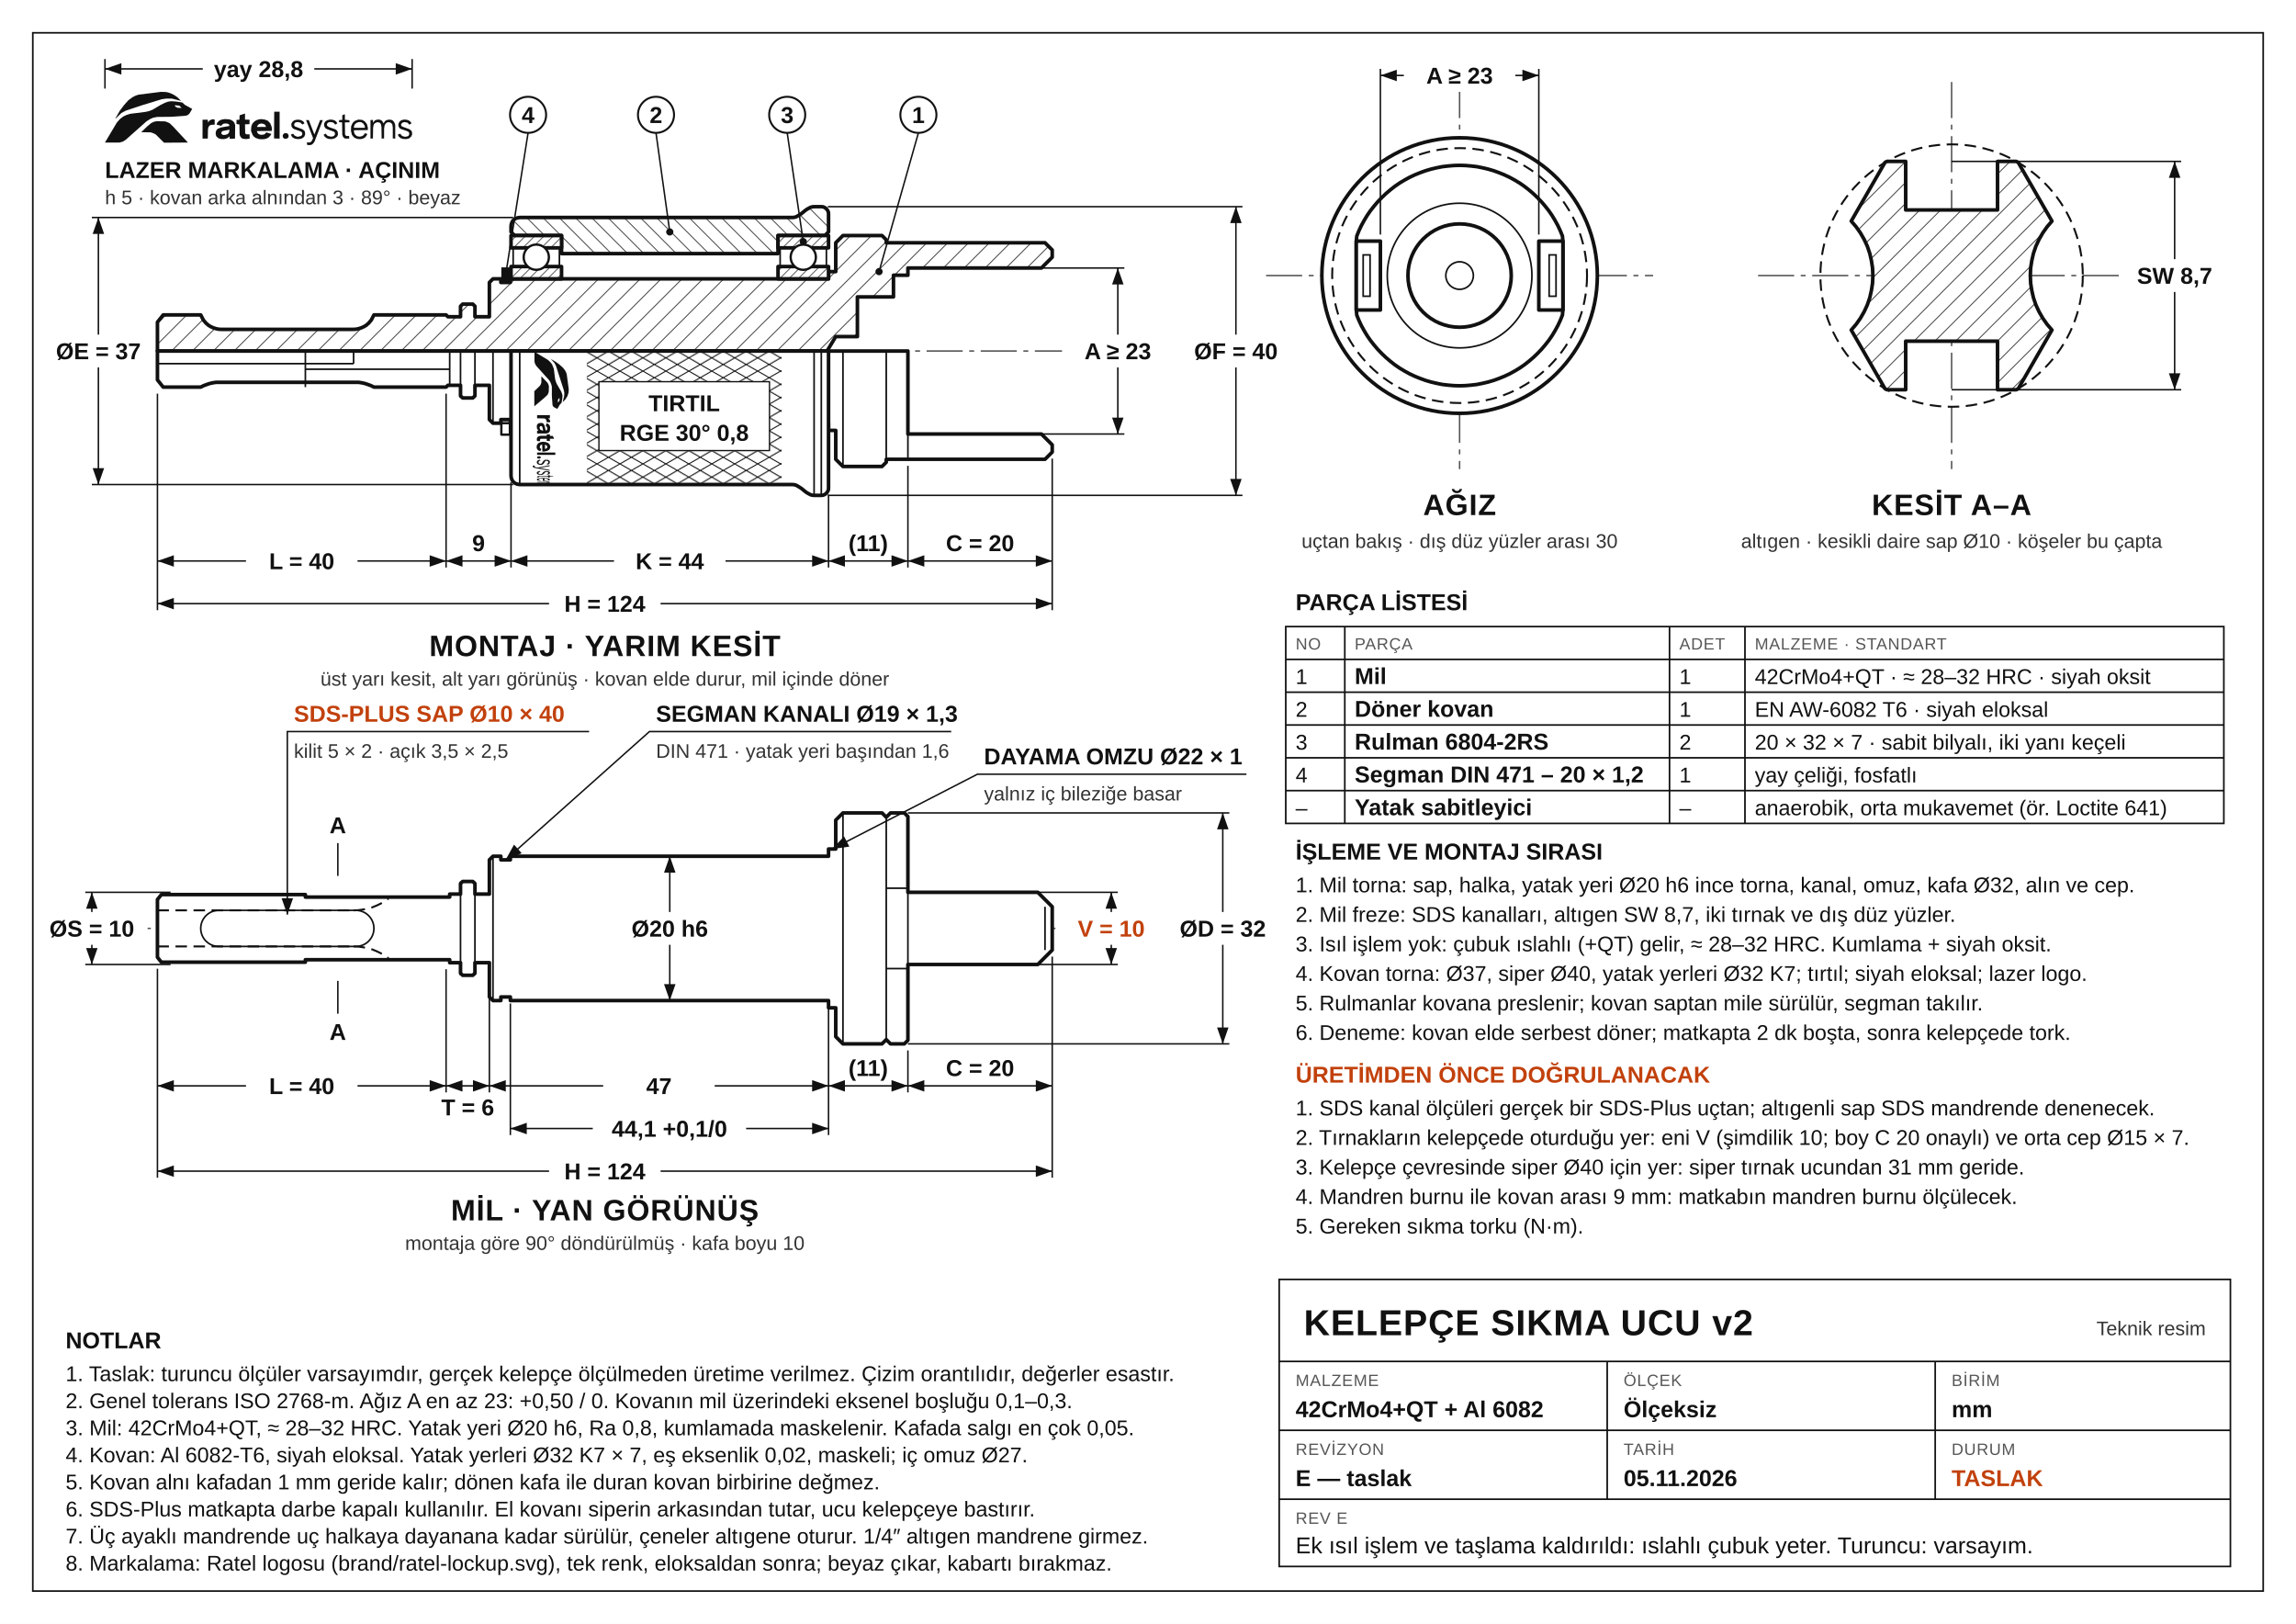
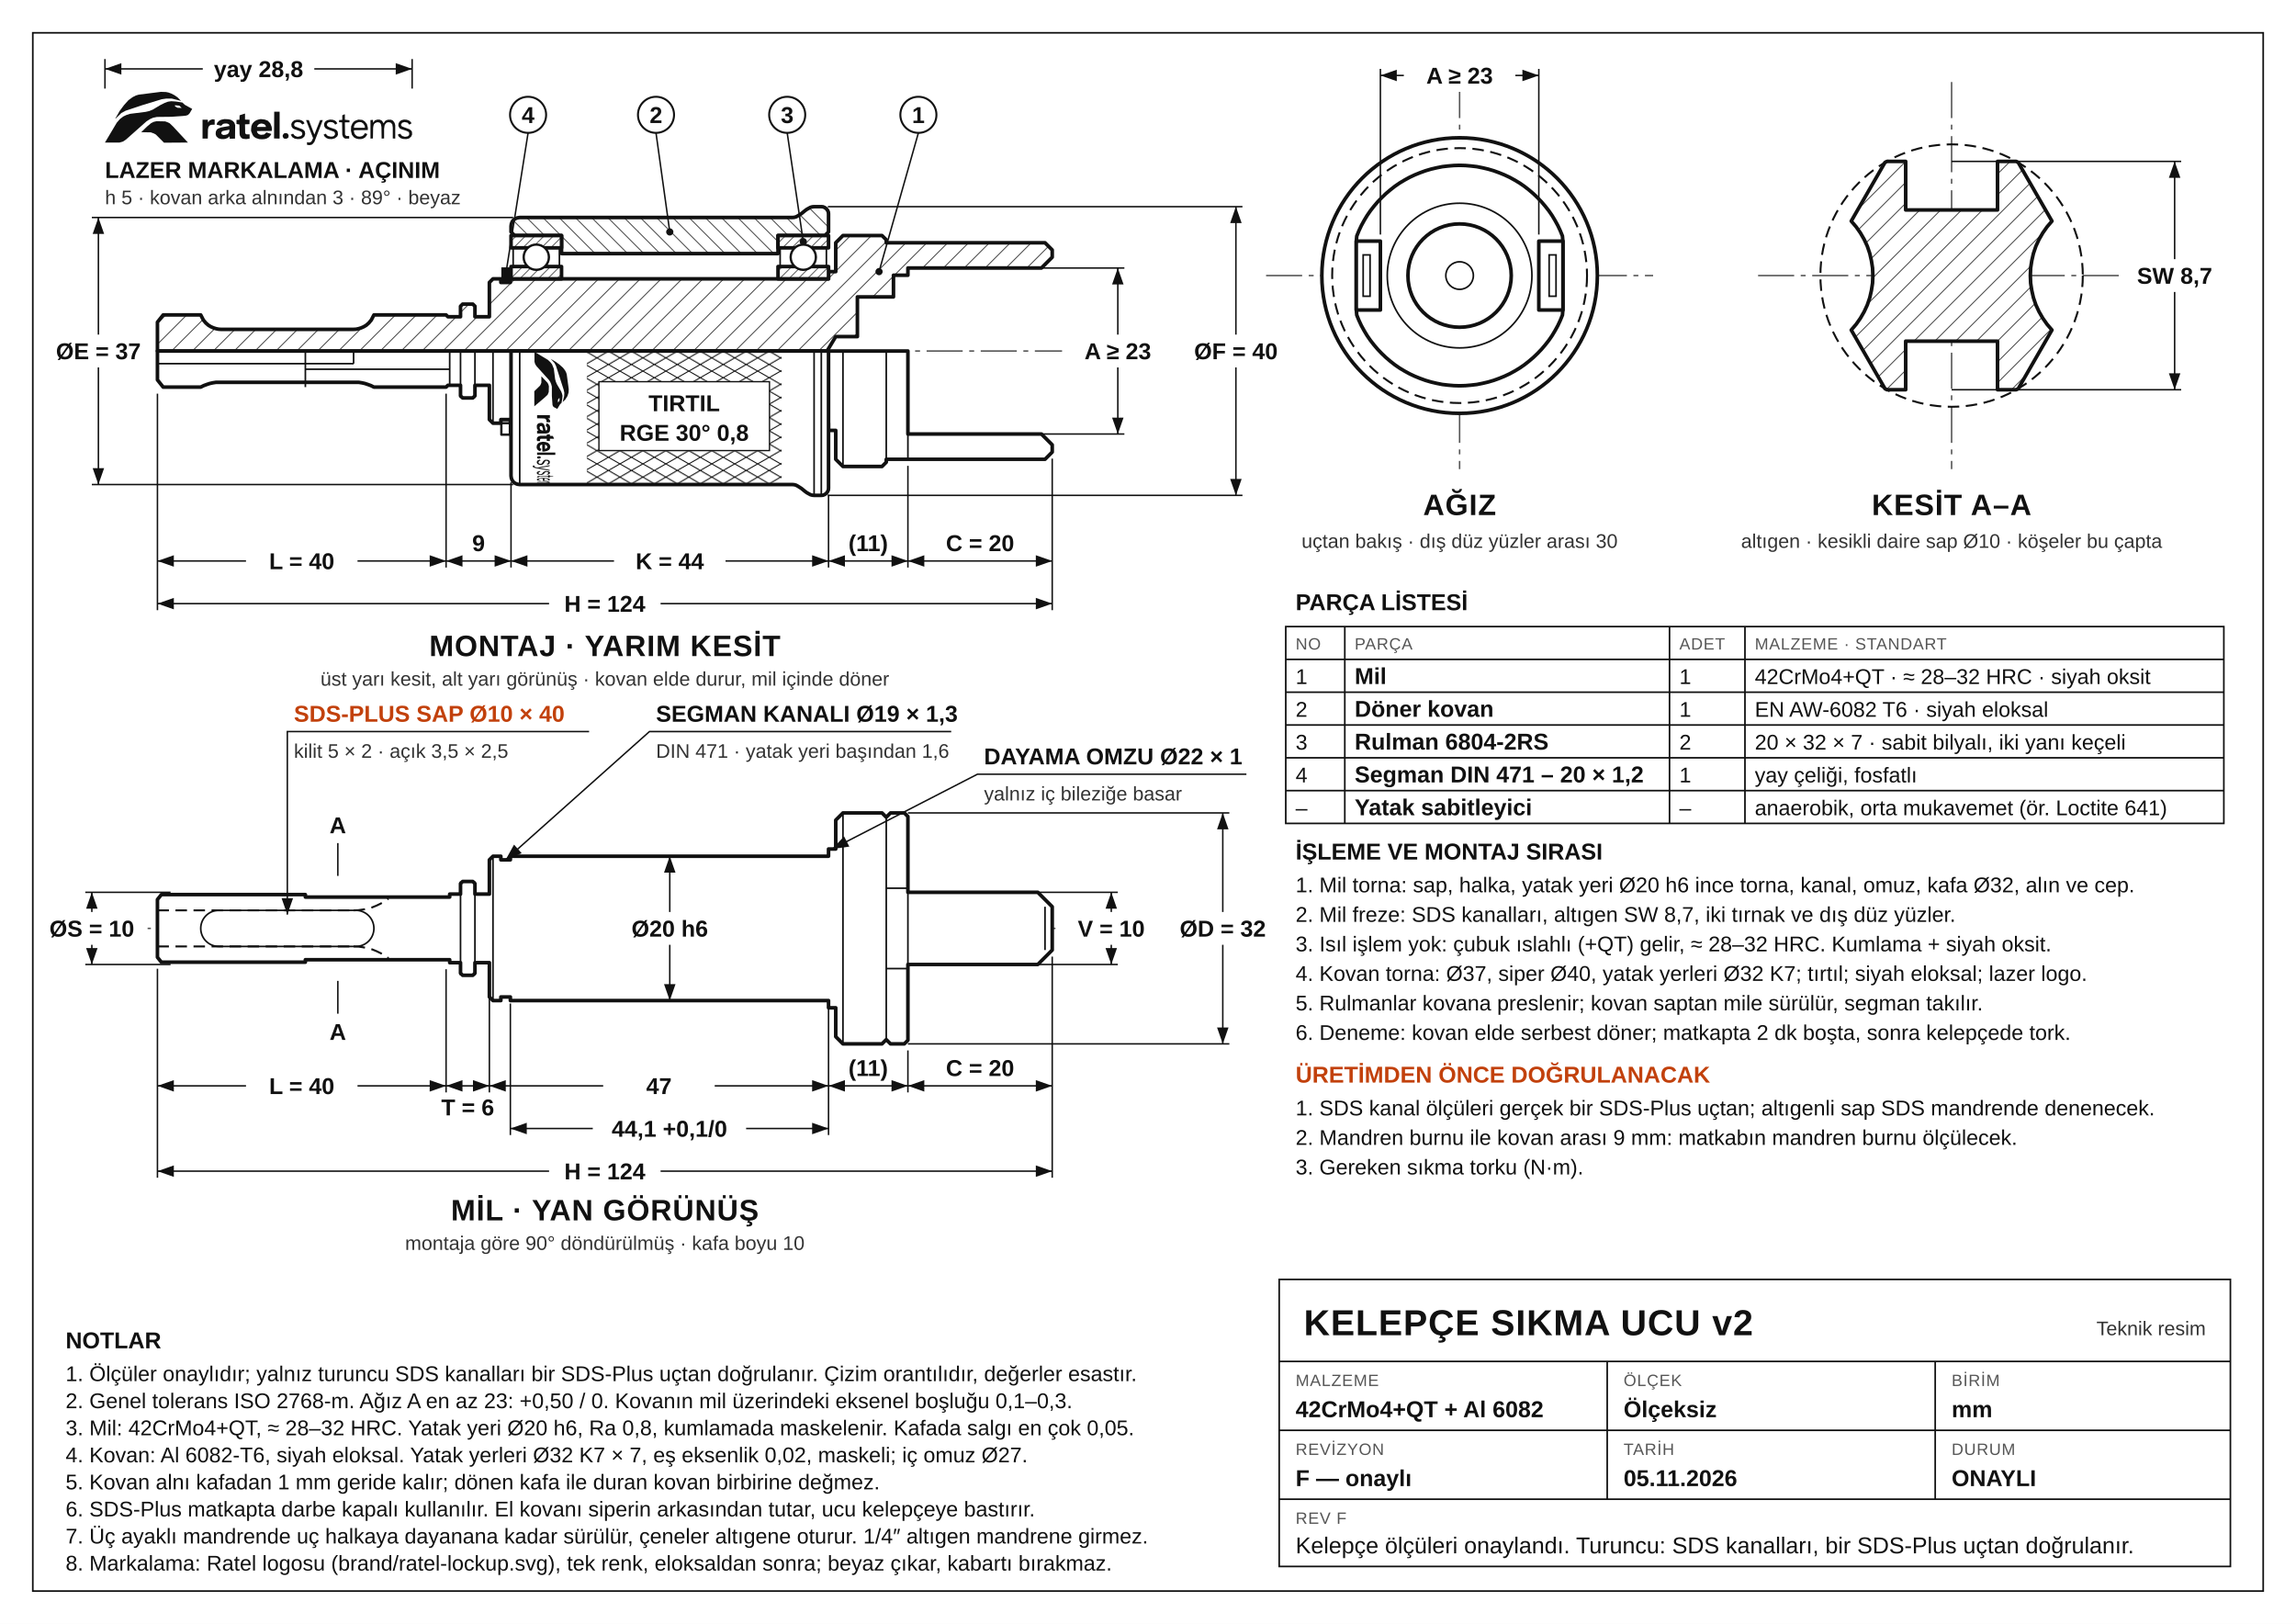
<svg xmlns="http://www.w3.org/2000/svg" viewBox="0 0 1400 990" width="1400" height="990" font-family="Arial, Helvetica, sans-serif">
  <defs>
    <marker id="arr" viewBox="0 0 10 10" refX="10" refY="5" markerWidth="10" markerHeight="10" markerUnits="userSpaceOnUse" orient="auto-start-reverse">
      <path d="M0,1.5 L10,5 L0,8.5 z" fill="#111" />
    </marker>
    <pattern id="h1" width="9" height="9" patternUnits="userSpaceOnUse" patternTransform="rotate(45)">
      <rect width="9" height="9" fill="#fff" />
      <line x1="0" y1="0" x2="0" y2="9" stroke="#111" stroke-width=".8" />
    </pattern>
    <pattern id="h2" width="7" height="7" patternUnits="userSpaceOnUse" patternTransform="rotate(-45)">
      <rect width="7" height="7" fill="#fff" />
      <line x1="0" y1="0" x2="0" y2="7" stroke="#111" stroke-width=".8" />
    </pattern>
    <pattern id="h3" width="4" height="4" patternUnits="userSpaceOnUse" patternTransform="rotate(45)">
      <rect width="4" height="4" fill="#fff" />
      <line x1="0" y1="0" x2="0" y2="4" stroke="#111" stroke-width=".7" />
    </pattern>
    <pattern id="kn" width="14" height="8.08" patternUnits="userSpaceOnUse">
      <path d="M0 0 L14 8.08 M0 8.08 L14 0" stroke="#111" stroke-width=".6" fill="none" />
    </pattern>
    <style>
      .vis{stroke:#111;stroke-width:2.2;stroke-linejoin:round}
      polygon.vis:not([fill]){fill:#fff}
      .thin{fill:none;stroke:#111;stroke-width:1}
      .hid{fill:none;stroke:#111;stroke-width:1.2;stroke-dasharray:7 4}
      .ctr{fill:none;stroke:#555;stroke-width:0.9;stroke-dasharray:22 4 3 4}
      .dim{fill:none;stroke:#111;stroke-width:0.9}
      .dima{fill:none;stroke:#111;stroke-width:0.9;marker-start:url(#arr);marker-end:url(#arr)}
      .lead{fill:none;stroke:#111;stroke-width:0.9;marker-start:url(#arr)}
      .grid{fill:none;stroke:#111;stroke-width:1}
      .t{font-size:14px;fill:#111}
      .tb{font-size:14px;font-weight:700;fill:#111}
      .ts{font-size:12px;fill:#333}
      .tn{font-size:13px;fill:#111}
      .tl{font-size:10px;fill:#555;letter-spacing:.4px}
      .h{font-size:18px;font-weight:700;fill:#111;letter-spacing:.5px}
      .q{fill:#c2410c}
      .bal{fill:#fff;stroke:#111;stroke-width:1.2}
      .mark{fill:#111;stroke:none}
    </style>
  </defs>
  <rect x="0" y="0" width="1400" height="990" fill="#fff" />
  <rect x="20" y="20" width="1360" height="950" class="grid" stroke-width="1.6" />
  <g>
    <line class="ctr" x1="70" y1="214" x2="663.6" y2="214" />
    <polygon class="vis" fill="url(#h1)" points="96.0,214.0 96.0,196.4 99.5,192.0 122.4,192.0 124.0,195.1 125.5,196.9 127.1,198.3 128.6,199.2 130.2,199.9 131.8,200.4 133.3,200.7 134.9,200.8 215.5,200.8 217.1,200.7 218.6,200.4 220.2,199.9 221.8,199.2 223.3,198.3 224.9,196.9 226.4,195.1 228.0,192.0 272.0,192.0 273.1,193.1 280.8,193.1 280.8,186.7 282.1,185.4 288.3,185.4 289.6,186.7 289.6,193.1 298.4,193.1 298.4,172.2 300.6,170.0 305.4,170.0 305.4,172.2 311.2,172.2 311.2,170.0 505.2,170.0 505.2,165.6 509.6,165.6 509.6,148.0 514.0,143.6 537.8,143.6 540.4,146.2 540.4,148.0 637.2,148.0 641.6,152.4 641.6,156.8 635.0,163.4 553.6,163.4 553.6,167.8 544.8,167.8 544.8,181.0 522.8,181.0 522.8,205.2 509.6,205.2 504.3,214.0" />
    <polygon class="vis" fill="url(#h2)" points="311.6,141.4 311.6,137.9 311.8,136.5 312.3,135.2 313.1,134.1 314.2,133.3 315.5,132.8 316.9,132.6 483.2,132.6 484.3,132.5 485.4,132.2 486.5,131.6 487.6,130.9 488.7,130.2 489.8,129.3 490.9,128.4 492.0,127.6 493.1,127.0 494.2,126.4 495.3,126.1 496.4,126.0 500.8,126.0 501.9,126.1 503.0,126.6 503.9,127.3 504.6,128.2 505.1,129.3 505.2,130.4 505.2,141.4 503.0,143.6 474.4,143.6 474.4,154.6 342.4,154.6 342.4,143.6 313.8,143.6" />
    <polygon class="vis" fill="url(#h3)" points="311.6,170.0 311.6,162.5 342.4,162.5 342.4,170.0" />
    <polygon class="vis" fill="url(#h3)" points="311.6,151.1 311.6,143.6 342.4,143.6 342.4,151.1" />
    <circle class="vis" style="fill:#fff;stroke-width:1.4" cx="327" cy="156.8" r="7.7" />
    <line class="thin" x1="312.9" y1="162.5" x2="312.9" y2="151.1" />
    <line class="thin" x1="341.1" y1="162.5" x2="341.1" y2="151.1" />
    <polygon class="vis" fill="url(#h3)" points="474.4,170.0 474.4,162.5 505.2,162.5 505.2,170.0" />
    <polygon class="vis" fill="url(#h3)" points="474.4,151.1 474.4,143.6 505.2,143.6 505.2,151.1" />
    <circle class="vis" style="fill:#fff;stroke-width:1.4" cx="489.8" cy="156.8" r="7.7" />
    <line class="thin" x1="475.7" y1="162.5" x2="475.7" y2="151.1" />
    <line class="thin" x1="503.9" y1="162.5" x2="503.9" y2="151.1" />
    <polygon fill="#111" points="305.7,172.2 305.7,163.0 310.9,163.0 310.9,172.2" />
    <polygon class="vis" points="96.0,214.0 96.0,231.6 99.5,236.0 122.4,236.0 124.2,235.1 126.1,234.4 127.9,233.8 129.7,233.4 131.6,233.1 133.4,233.1 217.0,233.1 218.8,233.1 220.7,233.4 222.5,233.8 224.3,234.4 226.2,235.1 228.0,236.0 272.0,236.0 273.1,234.9 280.8,234.9 280.8,241.3 282.1,242.6 288.3,242.6 289.6,241.3 289.6,234.9 298.4,234.9 298.4,255.8 300.6,258.0 305.4,258.0 305.4,255.8 311.2,255.8 311.2,258.0 505.2,258.0 505.2,262.4 509.6,262.4 509.6,280.0 514.0,284.4 537.8,284.4 540.4,281.8 540.4,280.0 637.2,280.0 641.6,275.6 641.6,271.2 635.0,264.6 553.6,264.6 553.6,214.0" />
    <line class="thin" x1="96" y1="221.7" x2="215.6" y2="221.7" />
    <line class="thin" x1="215.6" y1="214" x2="215.6" y2="221.7" />
    <line class="thin" x1="186.2" y1="225.1" x2="274.2" y2="225.1" />
    <line class="thin" x1="186.2" y1="214" x2="186.2" y2="236" />
    <line class="thin" x1="274.2" y1="214" x2="274.2" y2="234.9" />
    <line class="thin" x1="280.8" y1="214" x2="280.8" y2="242.6" />
    <line class="thin" x1="289.6" y1="214" x2="289.6" y2="242.6" />
    <line class="thin" x1="300.6" y1="214" x2="300.6" y2="258" />
    <line class="thin" x1="514" y1="214" x2="514" y2="284.4" />
    <line class="thin" x1="540.4" y1="214" x2="540.4" y2="281.8" />
    <line class="thin" x1="553.6" y1="264.6" x2="553.6" y2="280" />
    <polygon class="vis" points="311.6,214.0 311.6,290.1 311.8,291.5 312.3,292.8 313.1,293.9 314.2,294.7 315.5,295.2 316.9,295.4 483.2,295.4 484.3,295.5 485.4,295.8 486.5,296.4 487.6,297.1 488.7,297.8 489.8,298.7 490.9,299.6 492.0,300.4 493.1,301.0 494.2,301.6 495.3,301.9 496.4,302.0 500.8,302.0 501.9,301.9 503.0,301.4 503.9,300.7 504.6,299.8 505.1,298.7 505.2,297.6 505.2,214.0" />
    <rect x="357.8" y="214" width="118.8" height="81.4" fill="url(#kn)" />
    <path class="mark" fill-rule="evenodd" d="M343.0 241.3 342.7 240.0 342.2 238.7 339.5 234.1 338.9 232.6 338.5 231.2 337.7 224.8 336.6 222.1 335.5 220.7 334.1 219.4 325.9 214.5 325.9 220.5 326.3 221.9 327.1 223.2 334.6 231.5 335.5 232.8 336.1 234.2 336.5 235.7 336.5 241.4 336.8 245.5 336.9 246.9 337.2 247.7 337.9 248.3 339.8 249.3 341.5 246.5 342.4 245.6 342.8 243.3 343.0 241.3ZM341.2 242.8 341.1 242.7 340.7 243.0 340.2 243.7 340.2 245.4 341.1 244.4 341.2 242.8ZM334.7 235.5 334.4 234.4 333.9 233.4 330.1 229.4 330.1 233.3 329.6 234.6 329.2 235.2 325.8 238.5 325.8 247.7 331.5 242.9 333.9 240.7 334.6 239.0 334.7 235.5Z" />
    <path class="mark" fill-rule="evenodd" d="M346.8 237.3 345.6 228.4 345.3 227.3 344.6 225.9 343.3 224.2 341.3 222.4 338.9 220.6 335.8 218.8 338.1 221.3 339.0 223.0 343.7 237.6 344.1 239.4 344.0 241.5 343.1 245.1 344.6 243.7 346.0 241.5 346.7 239.3 346.8 237.3Z" />
    <path class="mark" fill-rule="evenodd" d="M338.6 275.9 327.5 275.9 327.5 277.3 338.6 277.3 338.6 275.9ZM337.8 267.3 337.1 265.8 335.3 265.7 335.3 264.8 333.5 264.8 333.3 265.7 329.5 265.7 328.2 266.1 327.5 266.8 327.3 267.8 327.5 268.9 329.3 268.9 329.3 267.9 329.7 267.5 333.4 267.5 333.4 268.8 335.2 268.9 335.3 268.8 335.3 267.5 337.8 267.5 337.8 267.3ZM337.5 290.5 337.1 290.2 335.2 290.1 335.2 289.7 334.3 289.7 334.2 290.1 328.4 290.2 327.6 290.5 327.4 291.0 327.5 291.1 328.5 291.1 328.6 290.7 329.3 290.5 334.1 290.5 334.2 291.1 335.1 291.2 335.3 290.5 337.5 290.5ZM335.5 260.8 335.3 259.7 334.8 258.9 334.0 258.3 333.2 258.1 332.8 259.7 333.6 260.4 333.7 261.6 333.4 262.3 332.7 262.4 332.1 259.6 331.5 258.4 330.9 258.0 330.1 257.8 328.5 258.0 327.6 258.7 327.3 259.6 327.4 261.2 327.9 262.0 328.4 262.5 327.5 262.6 327.5 264.3 333.0 264.3 334.2 264.0 334.8 263.6 335.3 262.8 335.5 260.8ZM335.6 272.2 335.1 270.9 334.1 270.0 332.7 269.5 331.0 269.3 329.4 269.6 328.1 270.3 327.4 271.3 327.2 272.5 327.3 273.3 327.7 274.1 328.4 274.7 329.4 275.1 330.1 273.8 329.2 273.1 329.2 272.0 329.7 271.3 330.6 271.0 330.7 275.3 331.8 275.3 333.6 274.9 334.9 274.2 335.4 273.3 335.6 272.2ZM335.5 256.6 335.0 255.7 334.1 255.1 335.3 255.0 335.3 253.1 327.5 253.1 327.5 255.0 331.3 255.1 332.3 255.2 332.8 255.6 333.2 256.2 333.3 257.4 335.4 257.4 335.5 256.6ZM335.4 294.0 334.1 293.7 335.2 293.7 335.1 293.5 327.5 293.5 327.5 293.7 332.8 293.7 334.3 294.0 334.1 294.2 333.3 294.3 327.5 294.3 327.5 294.5 332.7 294.5 334.3 294.8 333.3 294.9 327.5 295.0 334.9 295.0 335.3 294.9 335.3 294.7 333.8 294.5 335.1 294.3 335.4 294.0ZM335.4 288.2 335.1 287.7 334.3 287.3 332.6 287.2 331.4 287.7 330.4 288.9 329.3 289.1 328.6 288.9 328.3 288.4 328.6 287.9 329.5 287.5 329.1 287.1 327.7 287.6 327.4 287.9 327.3 288.4 327.5 288.9 328.1 289.3 329.2 289.5 330.4 289.5 331.4 289.1 332.6 287.8 333.6 287.7 334.1 287.9 334.3 288.2 334.2 288.7 333.3 289.1 333.8 289.4 335.0 289.0 335.4 288.2ZM335.3 281.5 335.0 280.9 334.3 280.4 333.4 280.3 332.4 280.3 331.4 280.9 330.3 282.6 329.2 282.8 328.5 282.4 328.3 281.8 328.7 281.1 329.6 280.7 329.1 280.2 327.7 280.8 327.4 281.3 327.3 282.0 327.6 282.7 328.3 283.2 329.4 283.4 330.4 283.4 331.4 282.8 332.5 281.1 333.0 280.9 333.6 281.0 334.1 281.2 334.4 281.7 334.2 282.4 333.3 282.8 333.8 283.3 334.6 283.0 335.1 282.6 335.3 281.5ZM335.3 292.2 334.7 291.8 333.8 291.5 330.7 291.3 328.1 291.7 327.4 292.1 327.3 292.4 327.8 292.9 329.4 293.2 329.7 292.9 328.5 292.7 328.3 292.4 328.5 292.1 329.5 291.8 331.0 291.7 331.0 293.2 332.1 293.2 334.6 292.9 335.2 292.7 335.3 292.2ZM335.3 295.3 332.9 295.2 328.7 295.4 328.4 295.3 329.5 295.2 329.1 295.1 327.3 295.3 335.3 295.3ZM335.2 286.5 329.2 285.3 335.1 284.2 335.2 283.6 327.7 285.1 326.1 284.6 325.9 284.3 326.0 283.8 324.9 283.9 324.8 284.3 325.0 284.8 326.2 285.3 335.1 287.0 335.2 286.5ZM334.4 292.3 333.5 291.9 332.0 291.7 332.0 292.9 333.7 292.8 334.3 292.6 334.4 292.3ZM333.7 272.3 333.3 271.5 332.3 271.1 332.3 273.7 333.4 273.3 333.7 272.7 333.7 272.3ZM331.2 262.3 330.6 260.1 330.0 259.7 329.3 259.9 329.0 260.6 329.3 261.8 330.2 262.3 331.0 262.5 331.2 262.3Z" />
    <path class="mark" fill-rule="evenodd" d="M329.8 278.7 329.2 278.2 328.3 278.2 327.6 278.5 327.4 279.0 327.9 279.5 328.8 279.6 329.6 279.3 329.8 278.7Z" />
    <line class="thin" x1="316.9" y1="214" x2="316.9" y2="295.4" />
    <line class="thin" x1="496.4" y1="214" x2="496.4" y2="302" />
    <line class="thin" x1="500.8" y1="214" x2="500.8" y2="302" />
    <polygon class="vis" style="fill:#fff;stroke-width:1.4" points="305.7,258.0 305.7,265.0 310.9,265.0 310.9,258.0" />
    <path class="mark" fill-rule="evenodd" d="M104.4 61.7 102.4 62.0 100.3 62.8 97.7 64.1 93.2 66.8 91.0 67.7 88.8 68.2 79.3 69.4 77.1 70.1 75.2 71.0 73.1 72.6 71.2 74.8 64.0 86.9 72.9 86.9 75.0 86.3 76.8 85.1 89.3 74.0 91.3 72.7 93.3 71.8 95.7 71.3 104.5 71.2 111.6 70.7 113.4 70.5 114.6 70.1 115.6 69.1 117.2 66.4 112.7 63.9 111.2 62.5 107.4 61.9 104.4 61.7ZM106.8 64.2 106.5 64.4 107.0 65.0 108.2 65.7 110.8 65.8 109.3 64.4 106.8 64.2ZM95.4 73.9 93.7 74.3 92.1 75.1 89.6 77.2 86.1 80.6 92.0 80.7 93.9 81.4 95.0 82.0 100.0 87.0 114.6 86.9 105.5 77.1 103.4 75.1 102.1 74.5 100.7 74.0 95.4 73.9Z" />
    <path class="mark" fill-rule="evenodd" d="M98.1 56.0 84.6 57.7 82.9 58.2 80.9 59.2 78.3 61.1 75.6 64.1 73.0 67.6 70.3 72.3 70.5 72.3 74.0 68.9 76.6 67.5 86.8 64.1 98.6 60.5 101.4 60.1 104.7 60.1 110.4 61.5 108.2 59.3 106.3 58.0 104.6 57.1 102.7 56.4 101.2 56.1 98.1 56.0Z" />
    <path class="mark" fill-rule="evenodd" d="M167.2 68.1 167.1 84.4 170.3 84.5 170.5 84.4 170.5 68.1 167.2 68.1ZM149.1 69.3 146.1 70.3 146.0 73.0 144.2 73.1 144.2 75.6 146.0 75.9 146.1 81.6 146.2 82.4 146.7 83.5 147.4 84.2 148.1 84.6 150.1 84.8 152.2 84.5 152.2 81.9 150.3 81.9 149.8 81.6 149.5 81.2 149.4 75.8 152.1 75.7 152.2 73.2 152.1 73.0 149.4 72.9 149.4 69.3 149.1 69.3ZM210.0 69.7 208.7 70.3 208.7 73.1 206.8 73.2 206.7 74.5 208.6 74.6 208.7 82.1 209.2 83.5 209.8 84.1 210.5 84.5 212.9 84.5 212.9 82.9 211.1 82.9 210.4 82.1 210.3 74.8 210.4 74.6 213.1 74.6 213.1 73.3 210.3 73.0 210.3 69.8 210.0 69.7ZM136.8 72.6 134.9 73.0 133.5 73.7 132.4 74.9 132.1 76.0 134.9 76.7 135.6 75.9 136.1 75.5 137.1 75.3 138.4 75.3 139.5 75.7 139.8 76.3 139.9 76.8 134.8 77.7 132.8 78.5 132.1 79.2 131.6 80.3 131.5 81.8 131.9 83.1 133.2 84.3 135.0 84.8 136.5 84.8 137.6 84.6 139.0 84.0 139.9 83.1 140.1 84.6 143.3 84.5 143.4 76.3 142.9 74.8 141.9 73.7 140.6 73.0 139.1 72.7 136.8 72.6ZM159.0 72.6 157.5 72.9 156.3 73.3 155.2 74.0 154.4 74.8 153.8 75.6 153.3 76.9 153.1 78.8 153.1 79.9 154.0 82.2 154.7 83.2 155.9 84.1 158.0 84.8 159.7 84.9 161.3 84.8 162.7 84.4 163.9 83.7 164.9 82.6 165.4 81.8 165.3 81.6 162.4 80.7 161.8 81.4 161.0 82.0 159.1 82.2 158.1 81.9 157.4 81.5 156.9 80.8 156.6 79.9 165.7 79.8 165.8 78.4 165.6 77.2 164.8 75.2 163.3 73.6 161.5 72.9 159.0 72.6ZM129.5 72.7 127.8 73.4 126.9 74.7 126.7 73.0 123.5 73.0 123.5 84.5 126.7 84.5 126.8 78.9 127.1 77.5 127.7 76.6 128.7 76.1 130.9 76.0 130.9 72.9 129.5 72.7ZM230.1 72.9 228.6 73.4 227.5 74.8 227.4 73.1 225.9 73.2 225.9 84.5 227.4 84.4 227.5 78.0 227.7 76.7 228.0 75.8 228.6 75.1 230.0 74.5 231.4 74.7 232.1 75.4 232.3 75.9 232.6 77.5 232.7 84.5 234.2 84.4 234.2 78.6 234.5 76.5 234.9 75.7 235.5 75.0 236.2 74.6 237.1 74.5 238.3 74.8 239.2 75.8 239.5 77.8 239.5 84.4 241.0 84.5 241.0 76.3 240.6 74.9 239.9 73.9 239.4 73.4 238.4 73.0 236.5 73.0 235.4 73.4 234.8 73.8 233.9 75.2 233.1 73.9 232.6 73.4 231.4 72.9 230.1 72.9ZM201.2 72.9 199.5 73.3 198.2 74.2 197.6 75.5 197.7 76.9 198.3 78.0 199.3 78.7 203.7 80.3 204.2 81.0 204.3 81.9 203.7 82.8 202.9 83.2 201.7 83.3 200.0 82.9 199.3 82.4 198.7 81.5 197.3 82.1 198.0 83.3 199.1 84.2 200.4 84.7 202.4 84.8 204.2 84.3 205.6 83.2 206.1 82.0 205.9 80.3 205.4 79.5 204.4 78.8 200.9 77.6 199.8 77.0 199.3 76.2 199.4 75.6 199.9 74.8 201.1 74.4 202.4 74.5 203.1 74.7 203.8 75.2 204.4 76.0 205.7 75.2 204.9 74.0 204.0 73.4 202.8 73.0 201.2 72.9ZM180.8 73.0 179.3 73.4 178.1 74.5 177.6 75.7 177.8 77.2 178.5 78.2 179.3 78.7 182.8 79.9 183.8 80.4 184.3 81.1 184.3 82.0 183.9 82.6 183.3 83.0 181.5 83.4 180.8 83.2 179.7 82.7 178.7 81.5 177.3 82.1 178.2 83.6 179.7 84.5 181.5 84.8 183.2 84.7 184.5 84.2 185.6 83.2 186.1 81.7 185.9 80.3 185.5 79.6 184.4 78.8 179.9 77.1 179.4 76.5 179.4 75.5 180.1 74.7 181.3 74.4 183.1 74.7 184.4 75.9 185.7 75.2 184.9 74.0 183.7 73.3 182.5 73.0 180.8 73.0ZM218.5 72.9 216.6 73.6 215.7 74.2 214.9 75.2 214.1 77.0 214.0 79.8 214.6 82.2 215.7 83.6 216.6 84.2 217.7 84.6 218.8 84.8 220.2 84.8 221.6 84.4 222.7 83.7 223.5 82.7 224.0 81.7 222.5 81.2 221.8 82.3 220.8 83.0 219.4 83.3 217.9 83.1 217.0 82.5 216.2 81.6 215.8 80.2 215.8 79.4 224.2 79.3 224.3 79.2 224.3 77.8 223.7 75.6 222.4 74.0 220.9 73.1 218.5 72.9ZM246.3 72.9 244.7 73.3 243.6 74.2 243.0 75.3 242.9 76.5 243.1 77.2 243.7 78.2 244.6 78.7 247.9 79.8 249.1 80.4 249.5 81.0 249.5 82.1 249.2 82.6 248.6 83.1 246.9 83.4 245.2 82.9 244.0 81.5 242.7 82.0 242.6 82.2 243.1 83.2 244.3 84.2 245.7 84.7 247.8 84.8 249.4 84.4 250.7 83.3 251.3 82.0 251.2 80.4 250.8 79.7 249.7 78.8 245.1 77.1 244.6 76.4 244.6 75.7 245.3 74.8 246.7 74.4 248.5 74.8 249.6 76.0 250.9 75.2 250.5 74.4 249.4 73.5 248.0 73.0 246.3 72.9ZM195.2 73.2 191.7 82.0 188.3 73.2 186.6 73.2 190.9 84.2 190.2 85.8 189.5 86.6 188.5 86.9 187.2 86.7 187.2 88.3 188.7 88.5 190.1 88.2 190.8 87.6 191.7 86.5 196.8 73.3 196.8 73.2 195.2 73.2ZM218.9 74.4 217.6 74.8 216.5 75.6 215.9 76.8 215.8 77.9 222.5 77.9 222.4 76.7 221.5 75.3 220.3 74.5 218.9 74.4ZM159.2 75.3 158.1 75.6 157.5 76.0 156.9 76.8 156.7 77.4 162.2 77.4 161.9 76.5 161.3 75.8 160.1 75.4 159.2 75.3ZM139.7 79.1 135.7 79.9 135.0 80.6 135.0 81.5 135.5 82.0 136.2 82.3 137.4 82.2 138.5 81.9 139.3 81.3 139.7 80.6 139.9 79.4 139.9 79.1 139.7 79.1Z" />
    <path class="mark" fill-rule="evenodd" d="M173.7 81.2 173.1 81.4 172.6 82.1 172.4 82.4 172.4 83.3 172.8 84.1 173.3 84.5 174.6 84.6 175.7 84.0 175.9 83.5 176.0 82.6 175.6 81.7 175.2 81.4 174.7 81.2 173.7 81.2Z" />
    <line class="dim" x1="64" y1="54" x2="64" y2="36" />
    <line class="dim" x1="251.3" y1="54" x2="251.3" y2="36" />
    <line class="dima" x1="64" y1="42" x2="251.3" y2="42" />
    <rect x="123.65" y="32" width="68" height="20" fill="#fff" />
    <text class="tb" x="157.65" y="47" text-anchor="middle">yay 28,8</text>
    <text class="tb" x="64" y="108.5">LAZER MARKALAMA · AÇINIM</text>
    <text class="ts" x="64" y="124.5">h 5 · kovan arka alnından 3 · 89° · beyaz</text>
    <line class="dim" x1="322" y1="81" x2="308.3" y2="167.8" />
    <circle cx="308.3" cy="167.8" r="2.2" fill="#111" />
    <circle class="bal" cx="322" cy="70" r="11" />
    <text class="tb" x="322" y="75" text-anchor="middle">4</text>
    <line class="dim" x1="400" y1="81" x2="408.4" y2="141.4" />
    <circle cx="408.4" cy="141.4" r="2.2" fill="#111" />
    <circle class="bal" cx="400" cy="70" r="11" />
    <text class="tb" x="400" y="75" text-anchor="middle">2</text>
    <line class="dim" x1="480" y1="81" x2="489.8" y2="147.3" />
    <circle cx="489.8" cy="147.3" r="2.2" fill="#111" />
    <circle class="bal" cx="480" cy="70" r="11" />
    <text class="tb" x="480" y="75" text-anchor="middle">3</text>
    <line class="dim" x1="560" y1="81" x2="536" y2="165.6" />
    <circle cx="536" cy="165.6" r="2.2" fill="#111" />
    <circle class="bal" cx="560" cy="70" r="11" />
    <text class="tb" x="560" y="75" text-anchor="middle">1</text>
    <rect x="365.2" y="232.7" width="104" height="42" fill="#fff" stroke="#111" stroke-width=".8" />
    <text class="tb" x="417.2" y="250.7" text-anchor="middle">TIRTIL</text>
    <text class="tb" x="417.2" y="268.7" text-anchor="middle">RGE 30° 0,8</text>
    <line class="dim" x1="96" y1="240" x2="96" y2="372" />
    <line class="dim" x1="272" y1="240" x2="272" y2="346" />
    <line class="dim" x1="311.6" y1="294.1" x2="311.6" y2="346" />
    <line class="dim" x1="505.2" y1="301.6" x2="505.2" y2="346" />
    <line class="dim" x1="553.6" y1="284" x2="553.6" y2="346" />
    <line class="dim" x1="641.6" y1="279.6" x2="641.6" y2="372" />
    <line class="dim" x1="635" y1="163.4" x2="685.6" y2="163.4" />
    <line class="dim" x1="635" y1="264.6" x2="685.6" y2="264.6" />
    <line class="dim" x1="504.8" y1="126" x2="757.6" y2="126" />
    <line class="dim" x1="504.8" y1="302" x2="757.6" y2="302" />
    <line class="dim" x1="312.9" y1="132.6" x2="56" y2="132.6" />
    <line class="dim" x1="312.9" y1="295.4" x2="56" y2="295.4" />
    <line class="dima" x1="96" y1="342" x2="272" y2="342" />
    <rect x="150" y="332" width="68" height="20" fill="#fff" />
    <text class="tb" x="184" y="347" text-anchor="middle">L = 40</text>
    <line class="dima" x1="272" y1="342" x2="311.6" y2="342" />
    <text class="tb" x="291.8" y="336" text-anchor="middle">9</text>
    <line class="dima" x1="311.6" y1="342" x2="505.2" y2="342" />
    <rect x="374.4" y="332" width="68" height="20" fill="#fff" />
    <text class="tb" x="408.4" y="347" text-anchor="middle">K = 44</text>
    <line class="dima" x1="505.2" y1="342" x2="553.6" y2="342" />
    <text class="tb" x="529.4" y="336" text-anchor="middle">(11)</text>
    <line class="dima" x1="553.6" y1="342" x2="641.6" y2="342" />
    <text class="tb" x="597.6" y="336" text-anchor="middle">C = 20</text>
    <line class="dima" x1="96" y1="368" x2="641.6" y2="368" />
    <rect x="334.8" y="358" width="68" height="20" fill="#fff" />
    <text class="tb" x="368.8" y="373" text-anchor="middle">H = 124</text>
    <line class="dima" x1="681.6" y1="163.4" x2="681.6" y2="264.6" />
    <rect x="647.6" y="204" width="68" height="20" fill="#fff" />
    <text class="tb" x="681.6" y="219" text-anchor="middle">A ≥ 23</text>
    <line class="dima" x1="753.6" y1="126" x2="753.6" y2="302" />
    <rect x="719.6" y="204" width="68" height="20" fill="#fff" />
    <text class="tb" x="753.6" y="219" text-anchor="middle">ØF = 40</text>
    <line class="dima" x1="60" y1="132.6" x2="60" y2="295.4" />
    <rect x="26" y="204" width="68" height="20" fill="#fff" />
    <text class="tb" x="60" y="219" text-anchor="middle">ØE = 37</text>
    <text class="h" x="368.8" y="400" text-anchor="middle">MONTAJ · YARIM KESİT</text>
    <text class="ts" x="368.8" y="418" text-anchor="middle">üst yarı kesit, alt yarı görünüş · kovan elde durur, mil içinde döner</text>
  </g>
  <g>
    <line class="ctr" x1="70" y1="566" x2="663.6" y2="566" />
    <polygon class="vis" points="96.0,566.0 96.0,548.4 98.4,545.4 186.2,545.4 186.2,546.9 274.2,546.9 274.2,545.1 280.8,545.1 280.8,538.7 282.1,537.4 288.3,537.4 289.6,538.7 289.6,545.1 298.4,545.1 298.4,524.2 300.6,522.0 305.4,522.0 305.4,524.2 311.2,524.2 311.2,522.0 505.2,522.0 505.2,517.6 509.6,517.6 509.6,500.0 514.0,495.6 537.8,495.6 540.4,498.2 543.0,495.6 551.4,495.6 553.6,497.8 553.6,544.0 632.8,544.0 641.6,552.8 641.6,566.0 641.6,566.0 641.6,579.2 632.8,588.0 553.6,588.0 553.6,634.2 551.4,636.4 543.0,636.4 540.4,633.8 537.8,636.4 514.0,636.4 509.6,632.0 509.6,614.4 505.2,614.4 505.2,610.0 311.2,610.0 311.2,607.8 305.4,607.8 305.4,610.0 300.6,610.0 298.4,607.8 298.4,586.9 289.6,586.9 289.6,593.3 288.3,594.6 282.1,594.6 280.8,593.3 280.8,586.9 274.2,586.9 274.2,585.1 186.2,585.1 186.2,586.6 98.4,586.6 96.0,583.6 96.0,566.0" />
    <path class="thin" d="M133.4 555 H217 A11 11 0 0 1 217 577 H133.4 A11 11 0 0 1 133.4 555 Z" />
    <line class="hid" x1="96" y1="555" x2="215.6" y2="555" />
    <line class="hid" x1="96" y1="577" x2="215.6" y2="577" />
    <polyline class="hid" points="215.6,555.0 218.5,554.9 221.3,554.5 224.1,554.0 226.9,553.2 229.6,552.1 232.1,550.9 234.6,549.5 236.9,547.8" />
    <polyline class="hid" points="215.6,577.0 218.5,577.1 221.3,577.5 224.1,578.0 226.9,578.8 229.6,579.9 232.1,581.1 234.6,582.5 236.9,584.2" />
    <line class="thin" x1="280.8" y1="594.6" x2="280.8" y2="537.4" />
    <line class="thin" x1="289.6" y1="594.6" x2="289.6" y2="537.4" />
    <line class="thin" x1="300.6" y1="610" x2="300.6" y2="522" />
    <line class="thin" x1="514" y1="636.4" x2="514" y2="495.6" />
    <line class="thin" x1="540.4" y1="633.8" x2="540.4" y2="498.2" />
    <line class="thin" x1="553.6" y1="588" x2="553.6" y2="544" />
    <line class="thin" x1="540.4" y1="541.5" x2="553.6" y2="541.5" />
    <line class="thin" x1="540.4" y1="590.5" x2="553.6" y2="590.5" />
    <line class="thin" x1="637.2" y1="579.2" x2="637.2" y2="552.8" />
    <path class="dim" d="M206 514 V534 M206 598 V618" />
    <text class="tb" x="206" y="508" text-anchor="middle">A</text>
    <text class="tb" x="206" y="634" text-anchor="middle">A</text>
    <polyline class="lead" points="175.2,557.6 175.2,446 359.2,446" />
    <text class="tb q" x="179.2" y="440">SDS-PLUS SAP Ø10 × 40</text>
    <text class="ts" x="179.2" y="462">kilit 5 × 2 · açık 3,5 × 2,5</text>
    <polyline class="lead" points="308.3,524.2 396,446 580,446" />
    <text class="tb" x="400" y="440">SEGMAN KANALI Ø19 × 1,3</text>
    <text class="ts" x="400" y="462">DIN 471 · yatak yeri başından 1,6</text>
    <polyline class="lead" points="507.4,517.6 596,472 760,472" />
    <text class="tb" x="600" y="466">DAYAMA OMZU Ø22 × 1</text>
    <text class="ts" x="600" y="488">yalnız iç bileziğe basar</text>
    <line class="dima" x1="408.4" y1="522" x2="408.4" y2="610" />
    <rect x="374.4" y="556" width="68" height="20" fill="#fff" />
    <text class="tb" x="408.4" y="571" text-anchor="middle">Ø20 h6</text>
    <line class="dim" x1="96" y1="590.6" x2="96" y2="718" />
    <line class="dim" x1="272" y1="590.9" x2="272" y2="666" />
    <line class="dim" x1="298.4" y1="590.9" x2="298.4" y2="666" />
    <line class="dim" x1="311.2" y1="611.8" x2="311.2" y2="692" />
    <line class="dim" x1="505.2" y1="614" x2="505.2" y2="692" />
    <line class="dim" x1="553.6" y1="640.4" x2="553.6" y2="666" />
    <line class="dim" x1="641.6" y1="583.2" x2="641.6" y2="718" />
    <line class="dim" x1="632.8" y1="544" x2="681.6" y2="544" />
    <line class="dim" x1="632.8" y1="588" x2="681.6" y2="588" />
    <line class="dim" x1="553.6" y1="495.6" x2="749.6" y2="495.6" />
    <line class="dim" x1="553.6" y1="636.4" x2="749.6" y2="636.4" />
    <line class="dim" x1="52" y1="544" x2="104" y2="544" />
    <line class="dim" x1="52" y1="588" x2="104" y2="588" />
    <line class="dima" x1="96" y1="662" x2="272" y2="662" />
    <rect x="150" y="652" width="68" height="20" fill="#fff" />
    <text class="tb" x="184" y="667" text-anchor="middle">L = 40</text>
    <line class="dima" x1="272" y1="662" x2="298.4" y2="662" />
    <text class="tb" x="285.2" y="680" text-anchor="middle">T = 6</text>
    <line class="dima" x1="298.4" y1="662" x2="505.2" y2="662" />
    <rect x="367.8" y="652" width="68" height="20" fill="#fff" />
    <text class="tb" x="401.8" y="667" text-anchor="middle">47</text>
    <line class="dima" x1="505.2" y1="662" x2="553.6" y2="662" />
    <text class="tb" x="529.4" y="656" text-anchor="middle">(11)</text>
    <line class="dima" x1="553.6" y1="662" x2="641.6" y2="662" />
    <text class="tb" x="597.6" y="656" text-anchor="middle">C = 20</text>
    <line class="dima" x1="311.2" y1="688" x2="505.2" y2="688" />
    <rect x="361.45" y="678" width="93.5" height="20" fill="#fff" />
    <text class="tb" x="408.2" y="693" text-anchor="middle">44,1 +0,1/0</text>
    <line class="dima" x1="96" y1="714" x2="641.6" y2="714" />
    <rect x="334.8" y="704" width="68" height="20" fill="#fff" />
    <text class="tb" x="368.8" y="719" text-anchor="middle">H = 124</text>
    <line class="dima" x1="56" y1="544" x2="56" y2="588" />
    <rect x="22" y="556" width="68" height="20" fill="#fff" />
    <text class="tb" x="56" y="571" text-anchor="middle">ØS = 10</text>
    <line class="dima" x1="677.6" y1="544" x2="677.6" y2="588" />
    <rect x="643.6" y="556" width="68" height="20" fill="#fff" />
-     <text class="tb q" x="677.6" y="571" text-anchor="middle">V = 10</text>
+     <text class="tb" x="677.6" y="571" text-anchor="middle">V = 10</text>
    <line class="dima" x1="745.6" y1="495.6" x2="745.6" y2="636.4" />
    <rect x="711.6" y="556" width="68" height="20" fill="#fff" />
    <text class="tb" x="745.6" y="571" text-anchor="middle">ØD = 32</text>
    <text class="h" x="368.8" y="744" text-anchor="middle">MİL · YAN GÖRÜNÜŞ</text>
    <text class="ts" x="368.8" y="762" text-anchor="middle">montaja göre 90° döndürülmüş · kafa boyu 10</text>
  </g>
  <g>
    <line class="ctr" x1="772" y1="168" x2="1008" y2="168" />
    <line class="ctr" x1="890" y1="50" x2="890" y2="286" />
    <circle class="vis" style="fill:#fff" cx="890" cy="168" r="84.0" />
    <circle class="hid" cx="890" cy="168" r="77.7" />
    <polygon class="vis" style="fill:#fff" points="953.0,168.0 953.0,171.5 953.0,175.0 953.0,178.5 953.0,182.0 953.0,185.4 953.0,188.8 952.7,192.1 951.4,195.3 949.9,198.5 948.2,201.6 946.4,204.6 944.4,207.5 942.2,210.3 939.9,213.0 937.5,215.5 935.0,217.9 932.3,220.2 929.5,222.4 926.6,224.4 923.6,226.2 920.5,227.9 917.3,229.4 914.1,230.7 910.8,231.9 907.4,232.9 904.0,233.7 900.5,234.4 897.0,234.8 893.5,235.1 890.0,235.2 886.5,235.1 883.0,234.8 879.5,234.4 876.0,233.7 872.6,232.9 869.2,231.9 865.9,230.7 862.7,229.4 859.5,227.9 856.4,226.2 853.4,224.4 850.5,222.4 847.7,220.2 845.0,217.9 842.5,215.5 840.1,213.0 837.8,210.3 835.6,207.5 833.6,204.6 831.8,201.6 830.1,198.5 828.6,195.3 827.3,192.1 827.0,188.8 827.0,185.4 827.0,182.0 827.0,178.5 827.0,175.0 827.0,171.5 827.0,168.0 827.0,164.5 827.0,161.0 827.0,157.5 827.0,154.0 827.0,150.6 827.0,147.2 827.3,143.9 828.6,140.7 830.1,137.5 831.8,134.4 833.6,131.4 835.6,128.5 837.8,125.7 840.1,123.0 842.5,120.5 845.0,118.1 847.7,115.8 850.5,113.6 853.4,111.6 856.4,109.8 859.5,108.1 862.7,106.6 865.9,105.3 869.2,104.1 872.6,103.1 876.0,102.3 879.5,101.6 883.0,101.2 886.5,100.9 890.0,100.8 893.5,100.9 897.0,101.2 900.5,101.6 904.0,102.3 907.4,103.1 910.8,104.1 914.1,105.3 917.3,106.6 920.5,108.1 923.6,109.8 926.6,111.6 929.5,113.6 932.3,115.8 935.0,118.1 937.5,120.5 939.9,123.0 942.2,125.7 944.4,128.5 946.4,131.4 948.2,134.4 949.9,137.5 951.4,140.7 952.7,143.9 953.0,147.2 953.0,150.6 953.0,154.0 953.0,157.5 953.0,161.0 953.0,164.5" />
    <circle class="thin" cx="890" cy="168" r="44.1" />
    <circle class="vis" style="fill:none" cx="890" cy="168" r="31.5" />
    <circle class="thin" cx="890" cy="168" r="8.4" />
    <polygon class="vis" style="fill:#fff" points="841.7,147.0 827.0,147.0 827.0,189.0 841.7,189.0" />
    <polygon class="thin" points="835.4,155.4 831.2,155.4 831.2,180.6 835.4,180.6" />
    <polygon class="vis" style="fill:#fff" points="938.3,147.0 953.0,147.0 953.0,189.0 938.3,189.0" />
    <polygon class="thin" points="944.6,155.4 948.8,155.4 948.8,180.6 944.6,180.6" />
    <line class="dim" x1="841.7" y1="143" x2="841.7" y2="42" />
    <line class="dim" x1="938.3" y1="143" x2="938.3" y2="42" />
    <line class="dima" x1="841.7" y1="46" x2="938.3" y2="46" />
    <rect x="856" y="36" width="68" height="20" fill="#fff" />
    <text class="tb" x="890" y="51" text-anchor="middle">A ≥ 23</text>
    <text class="h" x="890" y="314" text-anchor="middle">AĞIZ</text>
    <text class="ts" x="890" y="334" text-anchor="middle">uçtan bakış · dış düz yüzler arası 30</text>
  </g>
  <g>
    <line class="ctr" x1="1072" y1="168" x2="1308" y2="168" />
    <line class="ctr" x1="1190" y1="50" x2="1190" y2="286" />
    <polygon class="vis" fill="url(#h1)" points="1238.0,168.0 1238.2,172.6 1238.9,177.1 1239.9,181.5 1241.4,185.9 1243.3,190.0 1245.6,194.0 1248.2,197.7 1251.2,201.2 1230.6,237.0 1229.4,237.6 1218.0,237.6 1218.0,208.0 1190.0,208.0 1190.0,208.0 1162.0,208.0 1162.0,237.6 1150.6,237.6 1149.4,237.0 1128.8,201.2 1131.8,197.7 1134.4,194.0 1136.7,190.0 1138.6,185.9 1140.1,181.5 1141.1,177.1 1141.8,172.6 1142.0,168.0 1142.0,168.0 1141.8,163.4 1141.1,158.9 1140.1,154.5 1138.6,150.1 1136.7,146.0 1134.4,142.0 1131.8,138.3 1128.8,134.8 1149.4,99.0 1150.6,98.4 1162.0,98.4 1162.0,128.0 1190.0,128.0 1190.0,128.0 1218.0,128.0 1218.0,98.4 1229.4,98.4 1230.6,99.0 1251.2,134.8 1248.2,138.3 1245.6,142.0 1243.3,146.0 1241.4,150.1 1239.9,154.5 1238.9,158.9 1238.2,163.4 1238.0,168.0" />
    <circle class="hid" cx="1190" cy="168" r="80" />
    <line class="dim" x1="1190" y1="98.4" x2="1330" y2="98.4" />
    <line class="dim" x1="1190" y1="237.6" x2="1330" y2="237.6" />
    <line class="dima" x1="1326" y1="98.4" x2="1326" y2="237.6" />
    <rect x="1292" y="158" width="68" height="20" fill="#fff" />
    <text class="tb" x="1326" y="173" text-anchor="middle">SW 8,7</text>
    <text class="h" x="1190" y="314" text-anchor="middle">KESİT A–A</text>
    <text class="ts" x="1190" y="334" text-anchor="middle">altıgen · kesikli daire sap Ø10 · köşeler bu çapta</text>
  </g>
  <g>
    <text class="tb" x="790" y="372">PARÇA LİSTESİ</text>
    <rect class="grid" x="784" y="382" width="572" height="120" />
    <path class="grid" d="M784 402 H1356 M784 422 H1356 M784 442 H1356 M784 462 H1356 M784 482 H1356 M820 382 V502 M1018 382 V502 M1064 382 V502" />
    <text class="tl" x="790" y="396">NO</text>
    <text class="tl" x="826" y="396">PARÇA</text>
    <text class="tl" x="1024" y="396">ADET</text>
    <text class="tl" x="1070" y="396">MALZEME · STANDART</text>
    <text class="tn" x="790" y="417">1</text>
    <text class="tb" x="826" y="417">Mil</text>
    <text class="tn" x="1024" y="417">1</text>
    <text class="tn" x="1070" y="417">42CrMo4+QT · ≈ 28–32 HRC · siyah oksit</text>
    <text class="tn" x="790" y="437">2</text>
    <text class="tb" x="826" y="437">Döner kovan</text>
    <text class="tn" x="1024" y="437">1</text>
    <text class="tn" x="1070" y="437">EN AW-6082 T6 · siyah eloksal</text>
    <text class="tn" x="790" y="457">3</text>
    <text class="tb" x="826" y="457">Rulman 6804-2RS</text>
    <text class="tn" x="1024" y="457">2</text>
    <text class="tn" x="1070" y="457">20 × 32 × 7 · sabit bilyalı, iki yanı keçeli</text>
    <text class="tn" x="790" y="477">4</text>
    <text class="tb" x="826" y="477">Segman DIN 471 – 20 × 1,2</text>
    <text class="tn" x="1024" y="477">1</text>
    <text class="tn" x="1070" y="477">yay çeliği, fosfatlı</text>
    <text class="tn" x="790" y="497">–</text>
    <text class="tb" x="826" y="497">Yatak sabitleyici</text>
    <text class="tn" x="1024" y="497">–</text>
    <text class="tn" x="1070" y="497">anaerobik, orta mukavemet (ör. Loctite 641)</text>
    <text class="tb" x="790" y="524">İŞLEME VE MONTAJ SIRASI</text>
    <text class="tn" x="790" y="544">1. Mil torna: sap, halka, yatak yeri Ø20 h6 ince torna, kanal, omuz, kafa Ø32, alın ve cep.</text>
    <text class="tn" x="790" y="562">2. Mil freze: SDS kanalları, altıgen SW 8,7, iki tırnak ve dış düz yüzler.</text>
    <text class="tn" x="790" y="580">3. Isıl işlem yok: çubuk ıslahlı (+QT) gelir, ≈ 28–32 HRC. Kumlama + siyah oksit.</text>
    <text class="tn" x="790" y="598">4. Kovan torna: Ø37, siper Ø40, yatak yerleri Ø32 K7; tırtıl; siyah eloksal; lazer logo.</text>
    <text class="tn" x="790" y="616">5. Rulmanlar kovana preslenir; kovan saptan mile sürülür, segman takılır.</text>
    <text class="tn" x="790" y="634">6. Deneme: kovan elde serbest döner; matkapta 2 dk boşta, sonra kelepçede tork.</text>
    <text class="tb q" x="790" y="660">ÜRETİMDEN ÖNCE DOĞRULANACAK</text>
    <text class="tn" x="790" y="680">1. SDS kanal ölçüleri gerçek bir SDS-Plus uçtan; altıgenli sap SDS mandrende denenecek.</text>
-     <text class="tn" x="790" y="698">2. Tırnakların kelepçede oturduğu yer: eni V (şimdilik 10; boy C 20 onaylı) ve orta cep Ø15 × 7.</text>
-     <text class="tn" x="790" y="716">3. Kelepçe çevresinde siper Ø40 için yer: siper tırnak ucundan 31 mm geride.</text>
-     <text class="tn" x="790" y="734">4. Mandren burnu ile kovan arası 9 mm: matkabın mandren burnu ölçülecek.</text>
-     <text class="tn" x="790" y="752">5. Gereken sıkma torku (N·m).</text>
+     <text class="tn" x="790" y="698">2. Mandren burnu ile kovan arası 9 mm: matkabın mandren burnu ölçülecek.</text>
+     <text class="tn" x="790" y="716">3. Gereken sıkma torku (N·m).</text>
  </g>
  <g>
    <text class="tb" x="40" y="822">NOTLAR</text>
-     <text class="tn" x="40" y="842">1. Taslak: turuncu ölçüler varsayımdır, gerçek kelepçe ölçülmeden üretime verilmez. Çizim orantılıdır, değerler esastır.</text>
+     <text class="tn" x="40" y="842">1. Ölçüler onaylıdır; yalnız turuncu SDS kanalları bir SDS-Plus uçtan doğrulanır. Çizim orantılıdır, değerler esastır.</text>
    <text class="tn" x="40" y="858.5">2. Genel tolerans ISO 2768-m. Ağız A en az 23: +0,50 / 0. Kovanın mil üzerindeki eksenel boşluğu 0,1–0,3.</text>
    <text class="tn" x="40" y="875">3. Mil: 42CrMo4+QT, ≈ 28–32 HRC. Yatak yeri Ø20 h6, Ra 0,8, kumlamada maskelenir. Kafada salgı en çok 0,05.</text>
    <text class="tn" x="40" y="891.5">4. Kovan: Al 6082-T6, siyah eloksal. Yatak yerleri Ø32 K7 × 7, eş eksenlik 0,02, maskeli; iç omuz Ø27.</text>
    <text class="tn" x="40" y="908">5. Kovan alnı kafadan 1 mm geride kalır; dönen kafa ile duran kovan birbirine değmez.</text>
    <text class="tn" x="40" y="924.5">6. SDS-Plus matkapta darbe kapalı kullanılır. El kovanı siperin arkasından tutar, ucu kelepçeye bastırır.</text>
    <text class="tn" x="40" y="941">7. Üç ayaklı mandrende uç halkaya dayanana kadar sürülür, çeneler altıgene oturur. 1/4″ altıgen mandrene girmez.</text>
    <text class="tn" x="40" y="957.5">8. Markalama: Ratel logosu (brand/ratel-lockup.svg), tek renk, eloksaldan sonra; beyaz çıkar, kabartı bırakmaz.</text>
  </g>
  <g>
    <rect x="780" y="780" width="580" height="175" class="grid" stroke-width="1.6" />
    <path class="grid" d="M780 830 H1360 M780 872 H1360 M780 914 H1360" />
    <path class="grid" d="M980 830 V914 M1180 830 V914" />
    <text x="795" y="814" font-size="22" font-weight="700" fill="#111" letter-spacing=".5">KELEPÇE SIKMA UCU v2</text>
    <text class="ts" x="1345" y="814" text-anchor="end">Teknik resim</text>
    <text class="tl" x="790" y="845">MALZEME</text>
    <text class="tb" x="790" y="864">42CrMo4+QT + Al 6082</text>
    <text class="tl" x="990" y="845">ÖLÇEK</text>
    <text class="tb" x="990" y="864">Ölçeksiz</text>
    <text class="tl" x="1190" y="845">BİRİM</text>
    <text class="tb" x="1190" y="864">mm</text>
    <text class="tl" x="790" y="887">REVİZYON</text>
-     <text class="tb" x="790" y="906">E — taslak</text>
+     <text class="tb" x="790" y="906">F — onaylı</text>
    <text class="tl" x="990" y="887">TARİH</text>
    <text class="tb" x="990" y="906">05.11.2026</text>
    <text class="tl" x="1190" y="887">DURUM</text>
-     <text class="tb q" x="1190" y="906">TASLAK</text>
-     <text class="tl" x="790" y="929">REV E</text>
-     <text class="t" x="790" y="947">Ek ısıl işlem ve taşlama kaldırıldı: ıslahlı çubuk yeter. Turuncu: varsayım.</text>
+     <text class="tb" x="1190" y="906">ONAYLI</text>
+     <text class="tl" x="790" y="929">REV F</text>
+     <text class="t" x="790" y="947">Kelepçe ölçüleri onaylandı. Turuncu: SDS kanalları, bir SDS-Plus uçtan doğrulanır.</text>
  </g>
</svg>
